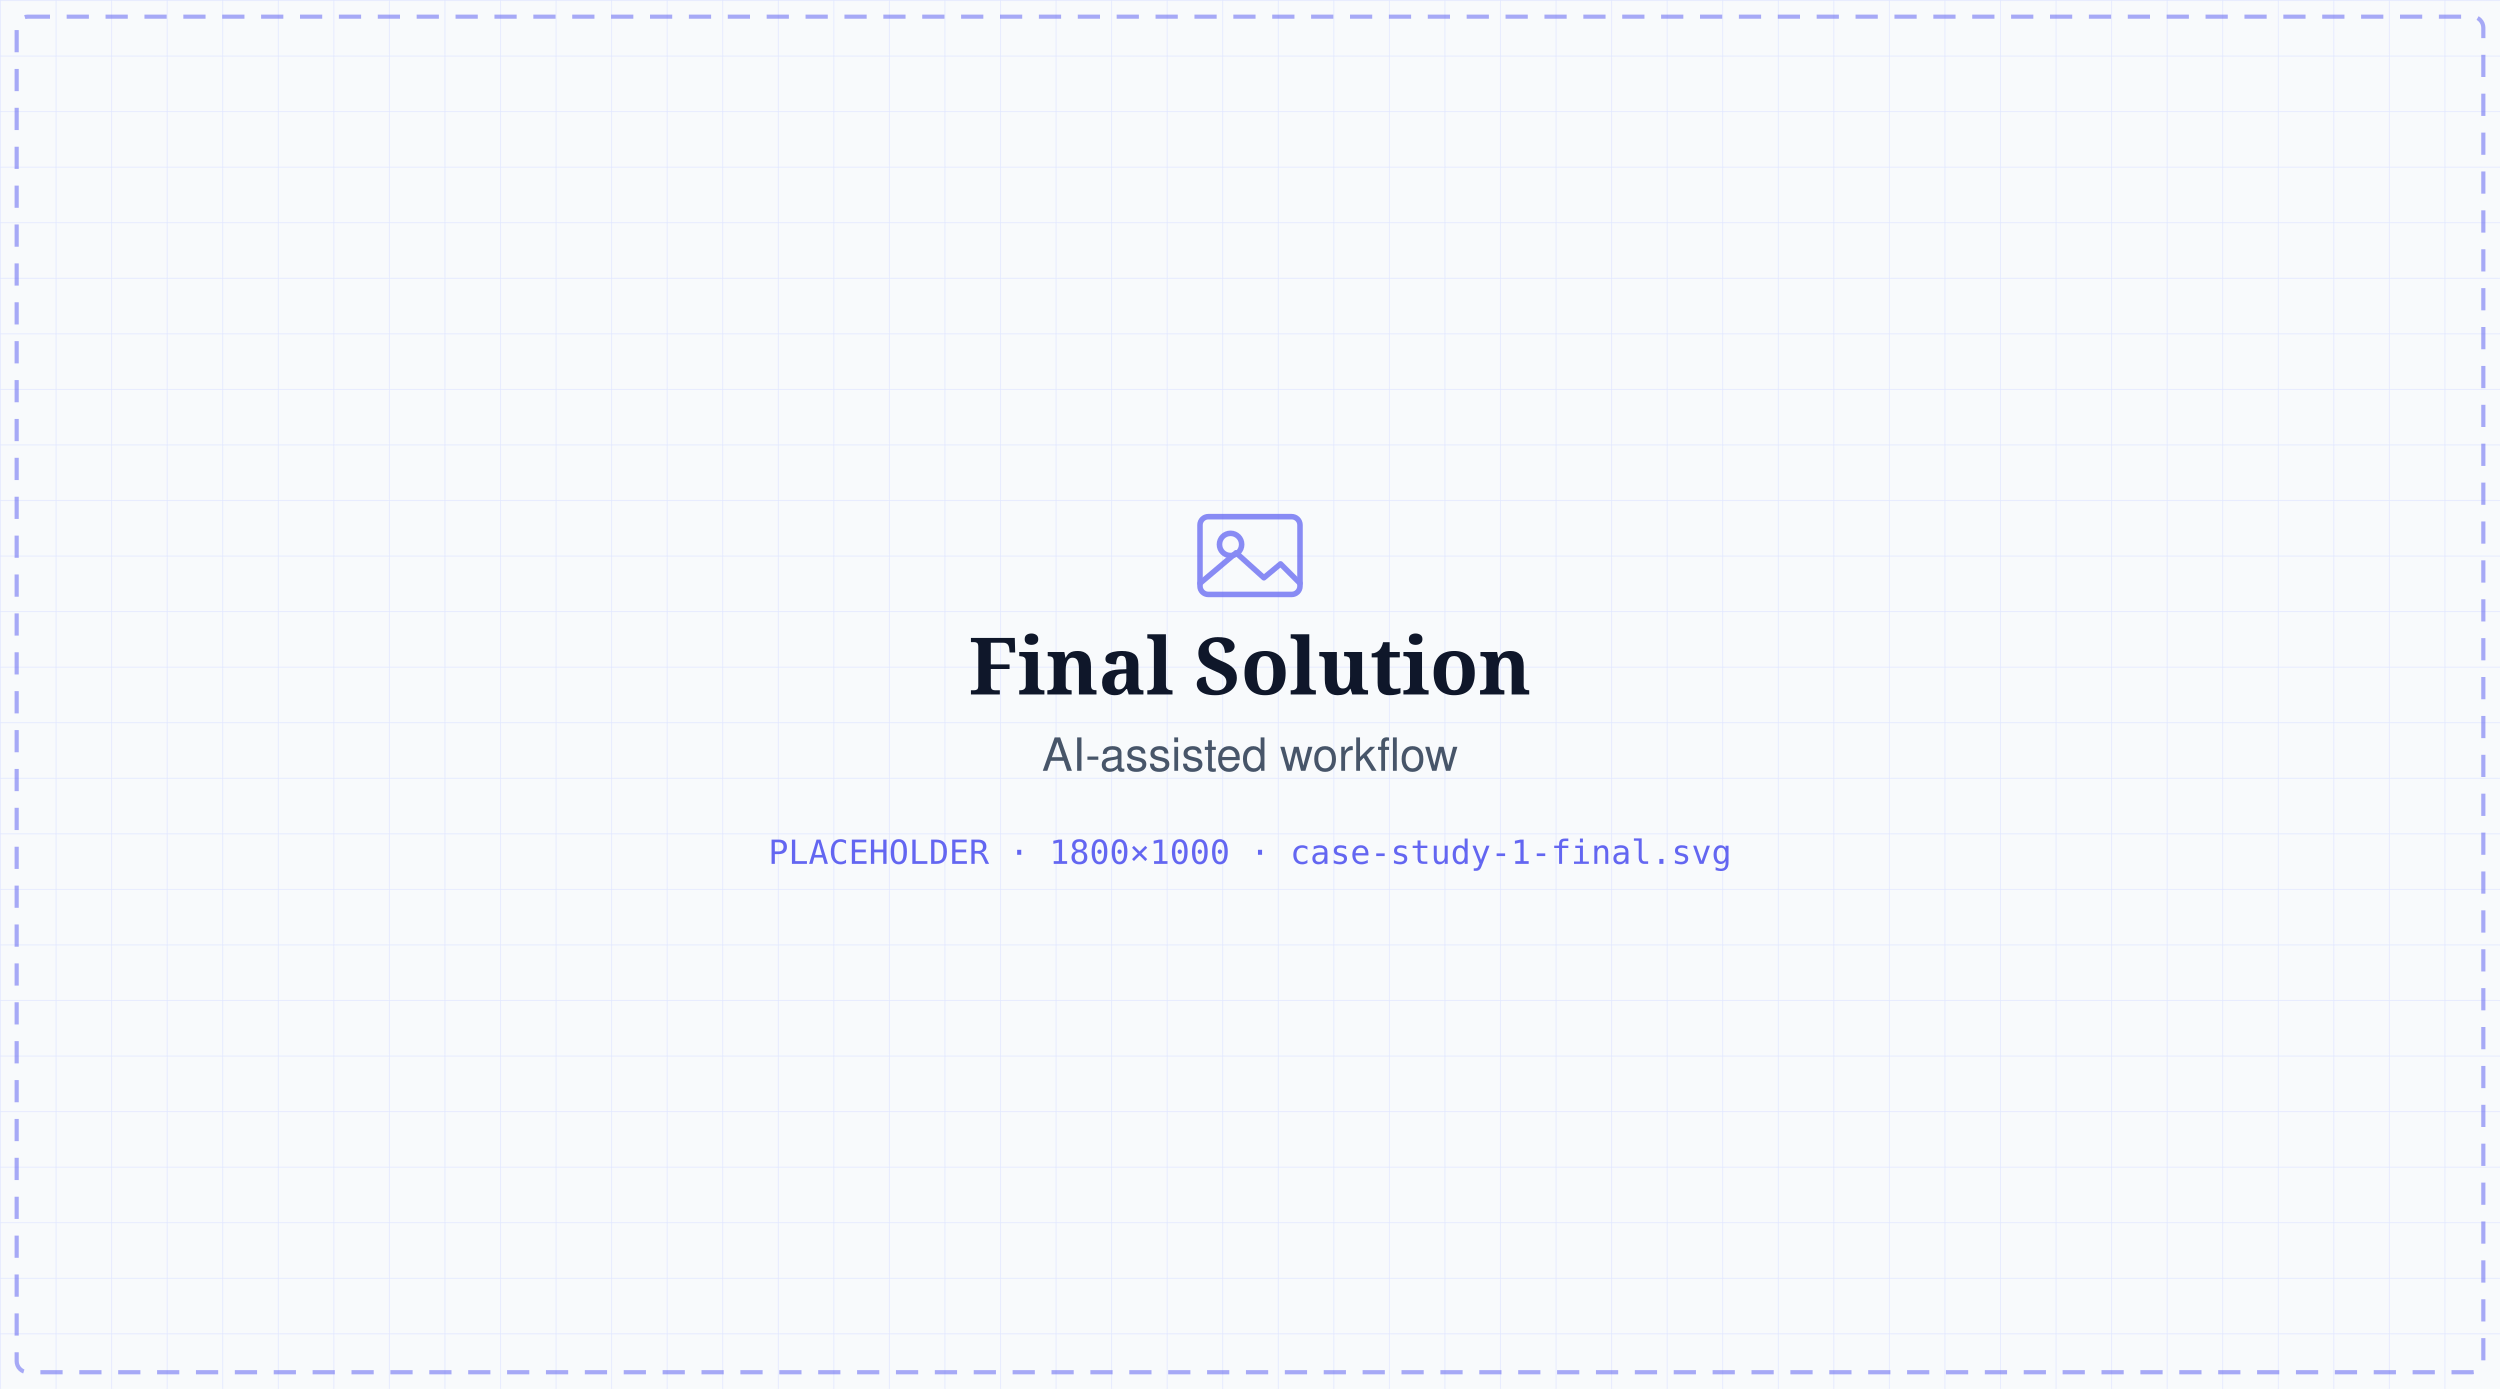
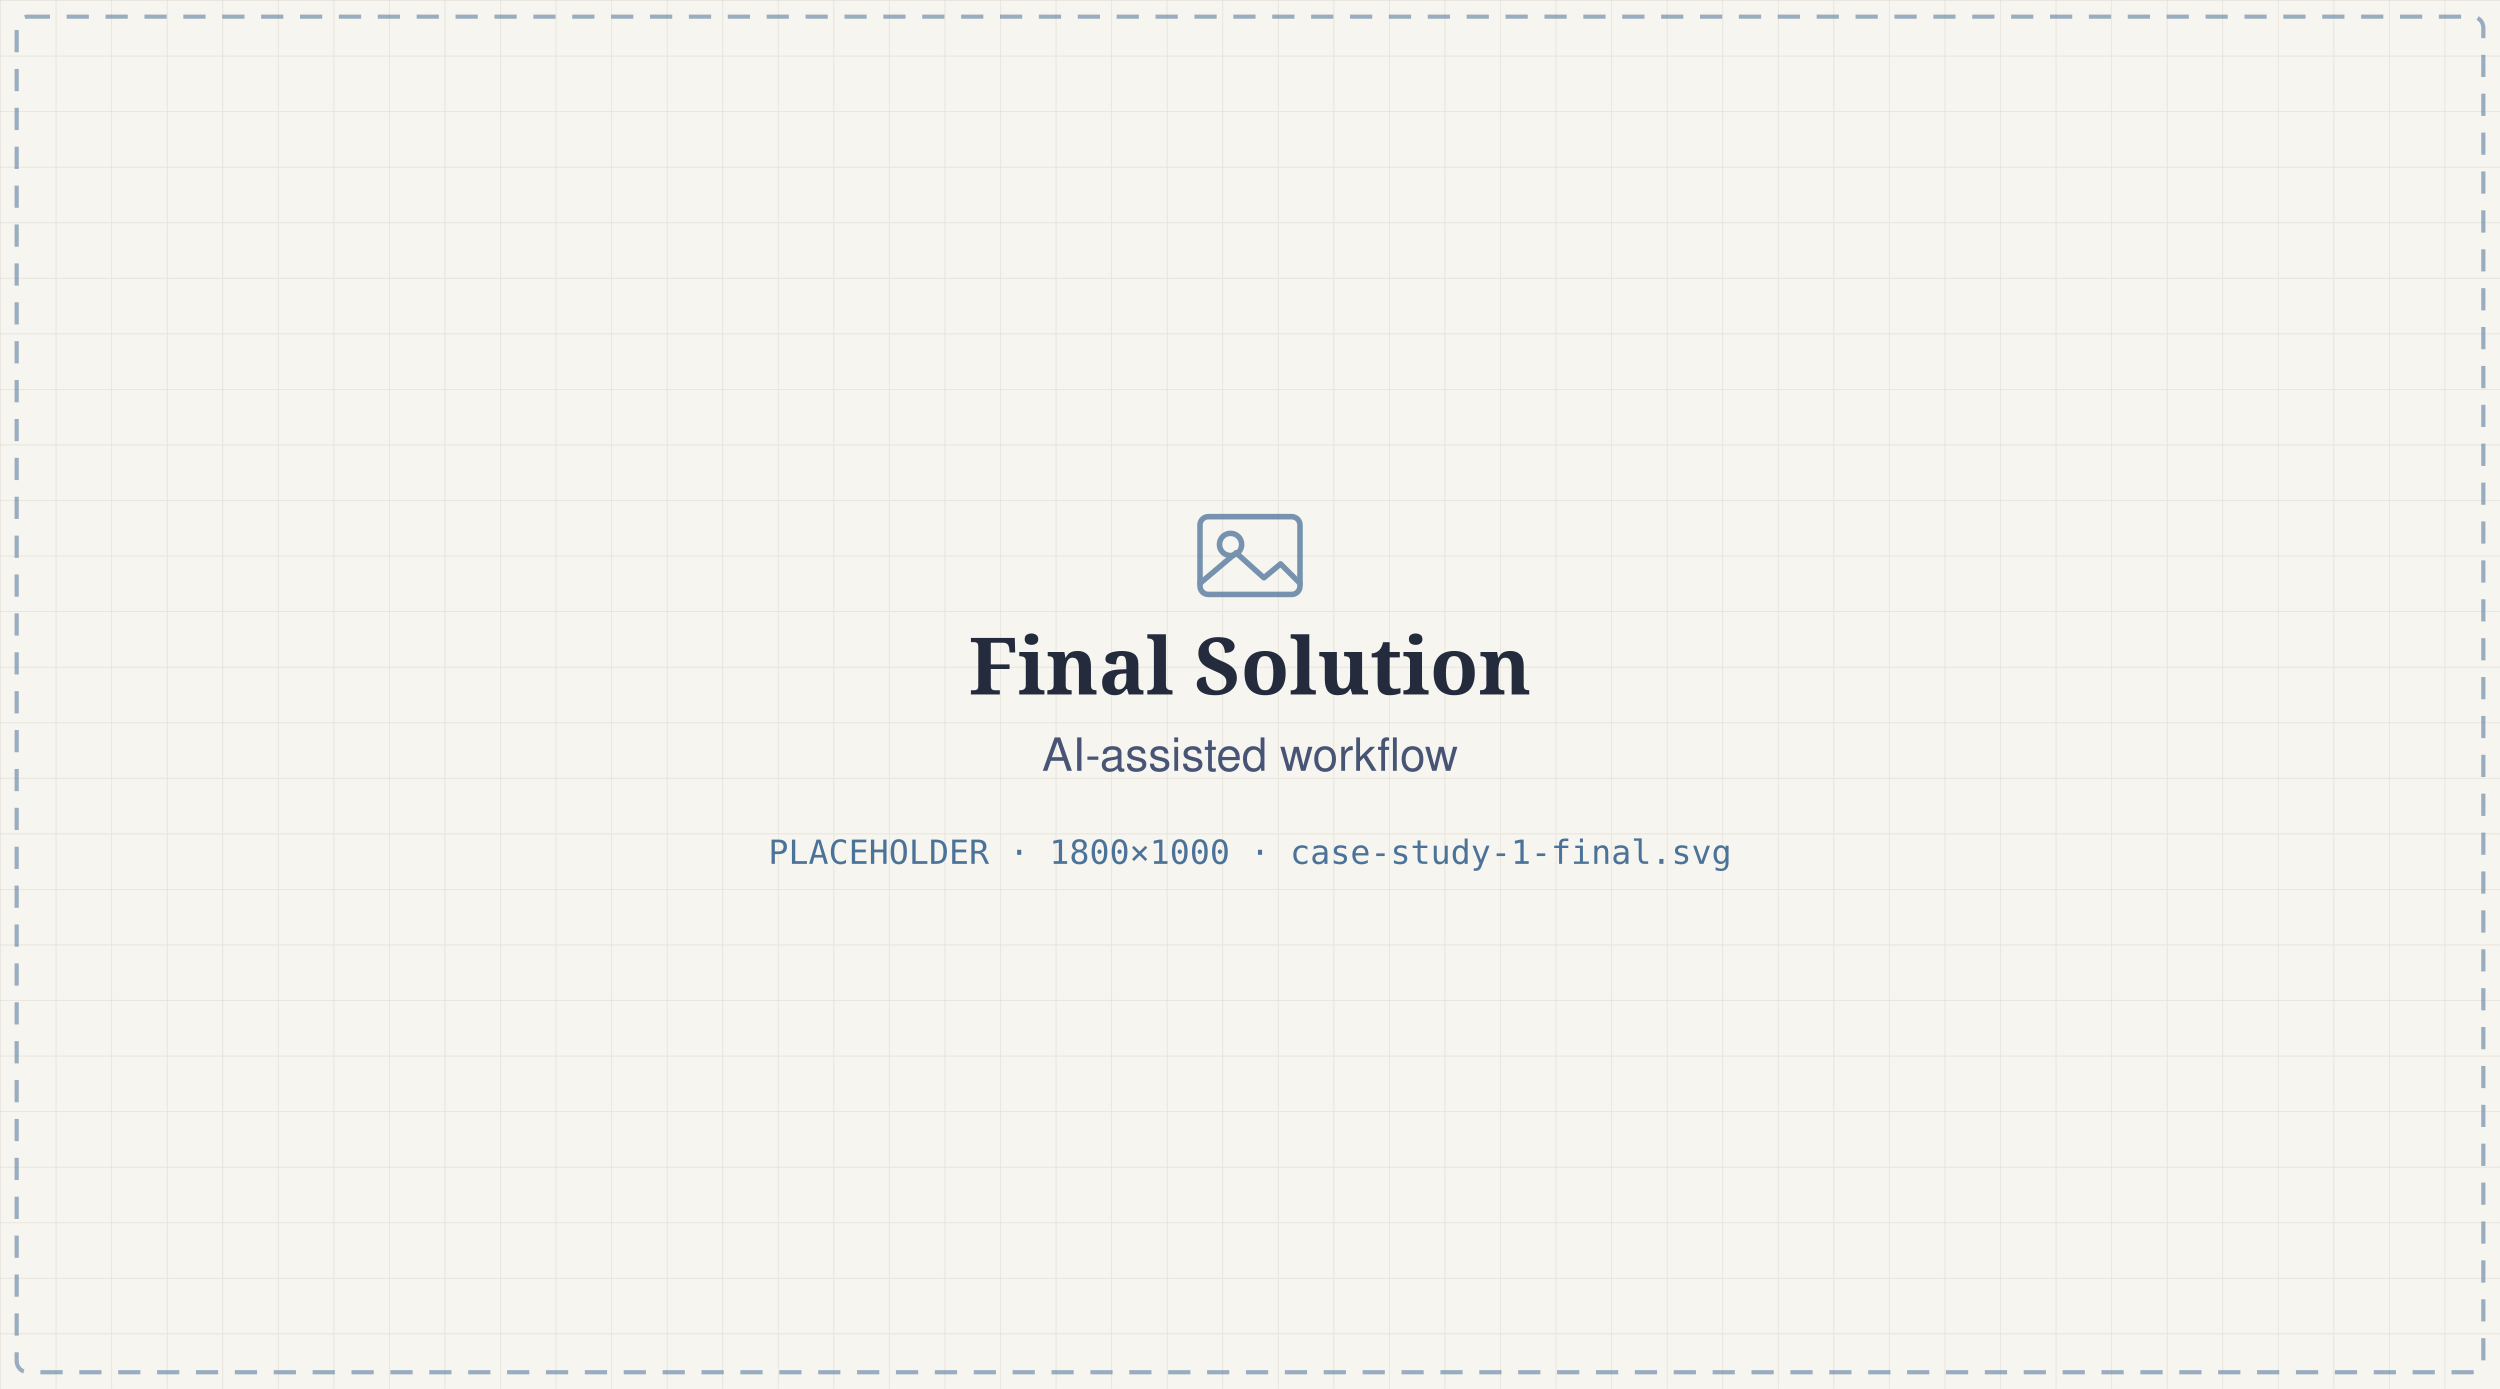
<svg xmlns="http://www.w3.org/2000/svg" viewBox="0 0 1800 1000" width="1800" height="1000" role="img" aria-label="Placeholder: Final Solution">
  <defs>
    <pattern id="grid" width="40" height="40" patternUnits="userSpaceOnUse">
-       <path d="M40 0H0V40" fill="none" stroke="#e0e7ff" stroke-width="1" />
+       <path d="M40 0H0V40" fill="none" stroke="#E2E0D8" stroke-width="1" />
    </pattern>
  </defs>
-   <rect width="1800" height="1000" fill="#f8fafc" />
+   <rect width="1800" height="1000" fill="#F7F5EF" />
  <rect width="1800" height="1000" fill="url(#grid)" />
-   <rect x="12" y="12" width="1776" height="976" fill="none" stroke="#6366f1" stroke-width="3" stroke-dasharray="16 12" opacity="0.55" rx="8" />
-   <g transform="translate(900 400)" fill="none" stroke="#6366f1" stroke-width="4" stroke-linecap="round" stroke-linejoin="round" opacity="0.75">
+   <rect x="12" y="12" width="1776" height="976" fill="none" stroke="#4B7299" stroke-width="3" stroke-dasharray="16 12" opacity="0.55" rx="8" />
+   <g transform="translate(900 400)" fill="none" stroke="#4B7299" stroke-width="4" stroke-linecap="round" stroke-linejoin="round" opacity="0.75">
    <rect x="-36" y="-28" width="72" height="56" rx="6" />
    <circle cx="-14" cy="-8" r="8" />
    <path d="M-36 20l26-22 20 18 12-10 14 14" />
  </g>
-   <text x="900" y="500" font-family="Bitter, Georgia, serif" font-size="57" font-weight="700" fill="#0f172a" text-anchor="middle">Final Solution</text>
-   <text x="900" y="555" font-family="Poppins, Helvetica, Arial, sans-serif" font-size="33" font-weight="500" fill="#475569" text-anchor="middle">AI-assisted workflow</text>
-   <text x="900" y="622" font-family="ui-monospace, SFMono-Regular, Menlo, monospace" font-size="24" fill="#6366f1" text-anchor="middle">PLACEHOLDER · 1800×1000 · case-study-1-final.svg</text>
+   <text x="900" y="500" font-family="Bitter, Georgia, serif" font-size="57" font-weight="700" fill="#242B3D" text-anchor="middle">Final Solution</text>
+   <text x="900" y="555" font-family="Poppins, Helvetica, Arial, sans-serif" font-size="33" font-weight="500" fill="#485475" text-anchor="middle">AI-assisted workflow</text>
+   <text x="900" y="622" font-family="ui-monospace, SFMono-Regular, Menlo, monospace" font-size="24" fill="#4B7299" text-anchor="middle">PLACEHOLDER · 1800×1000 · case-study-1-final.svg</text>
</svg>
